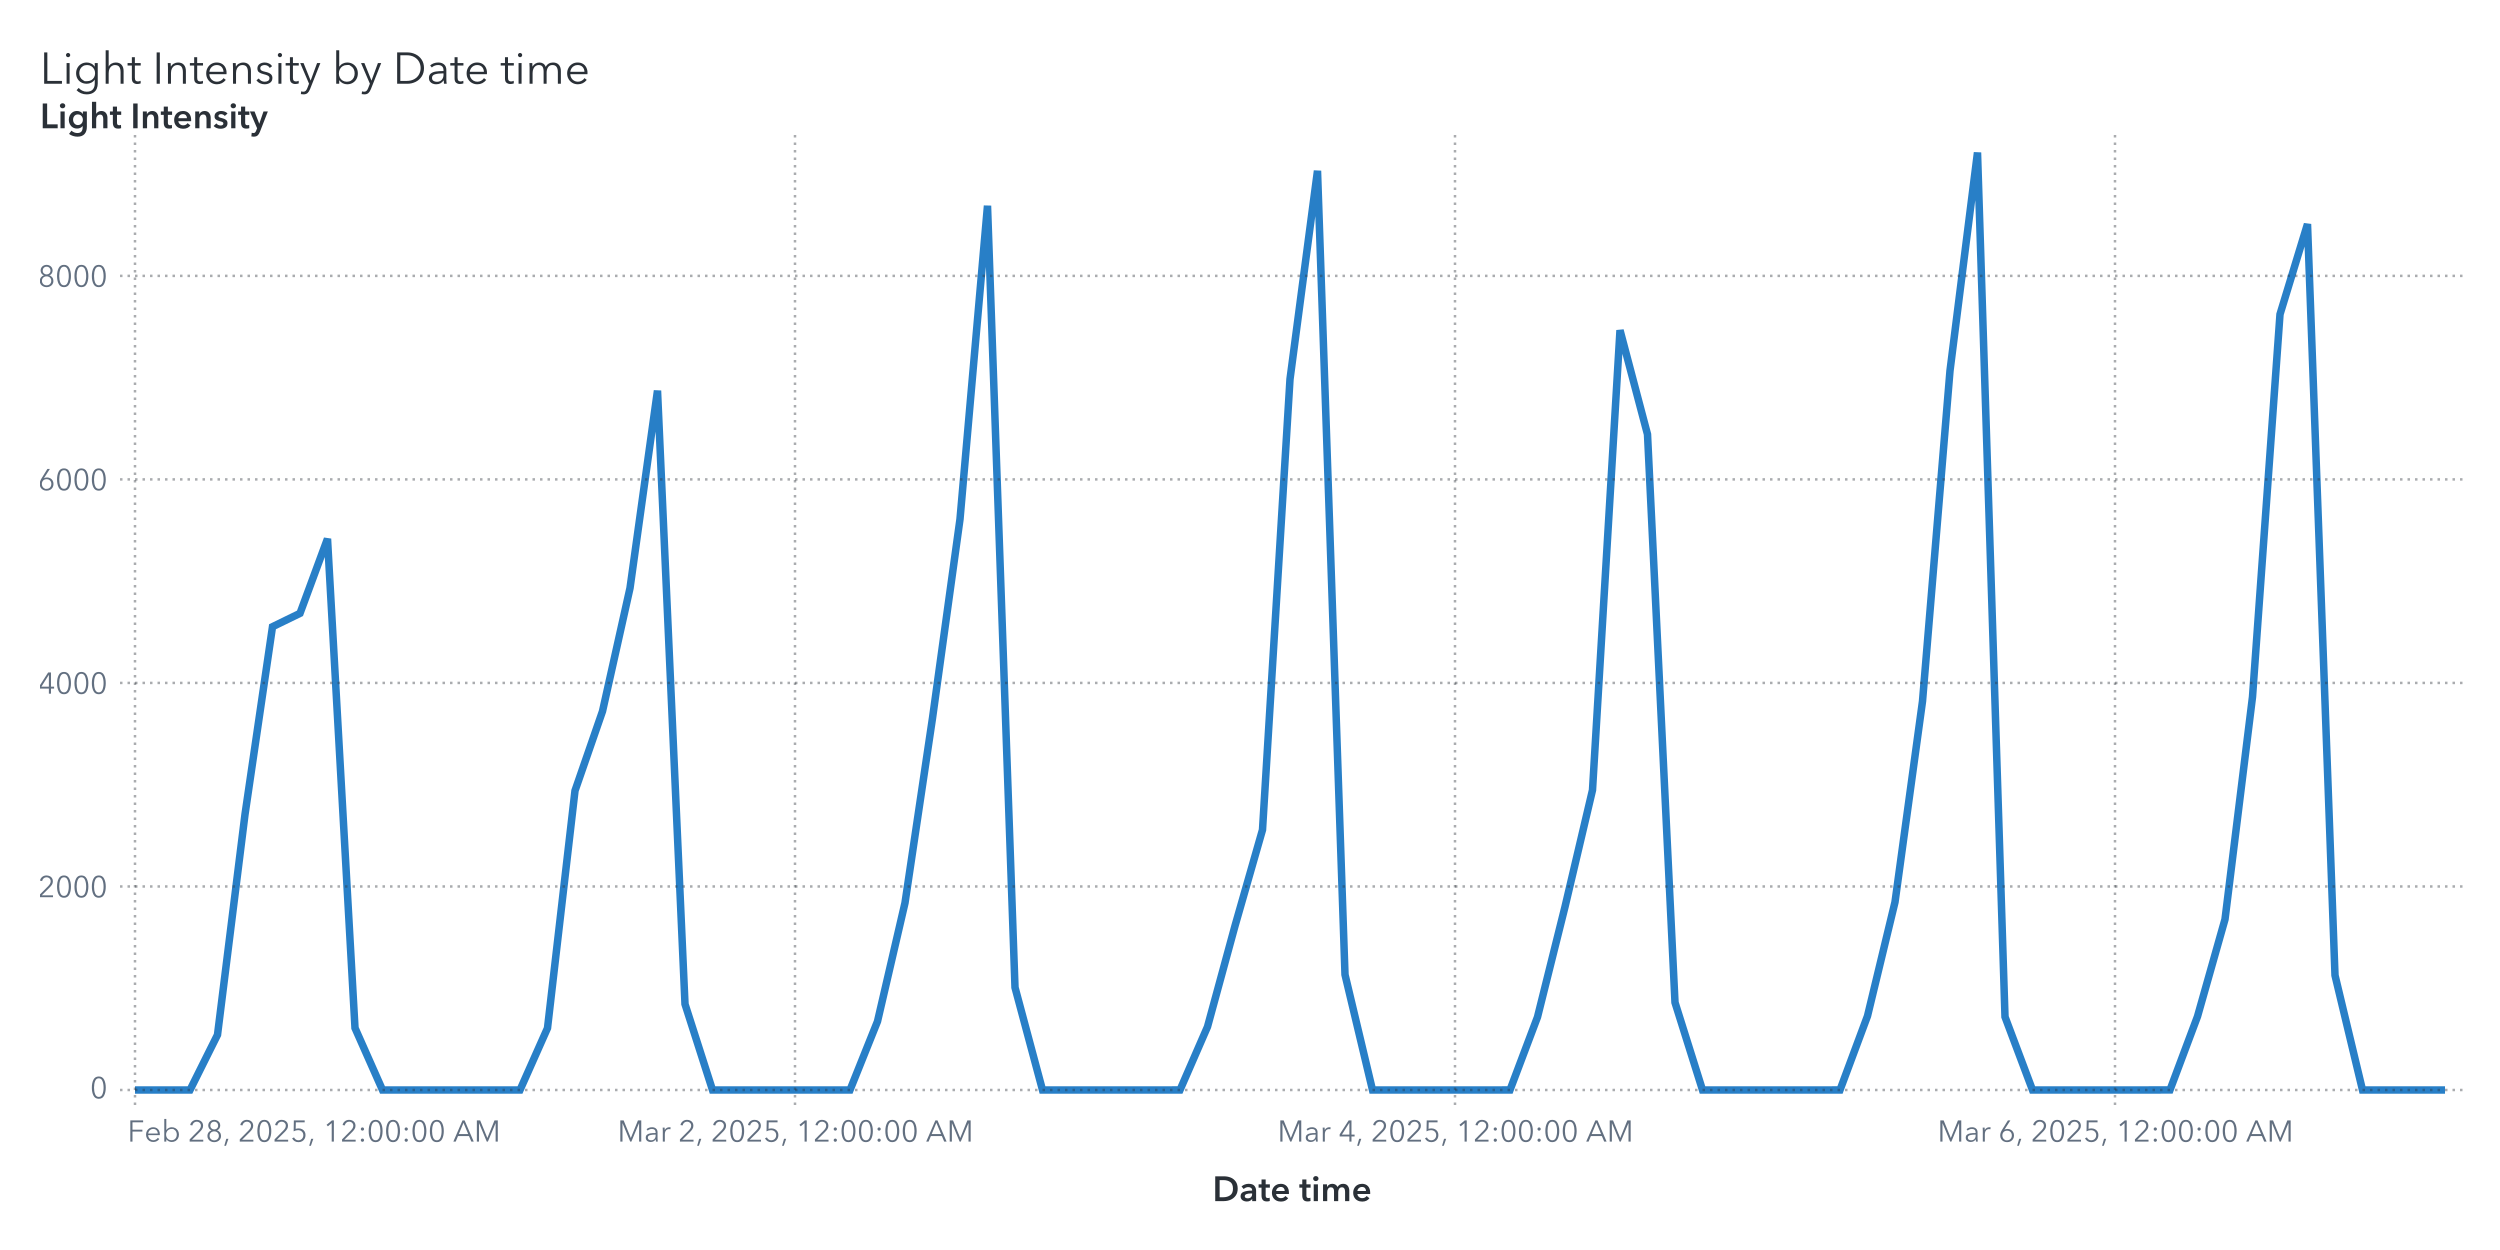
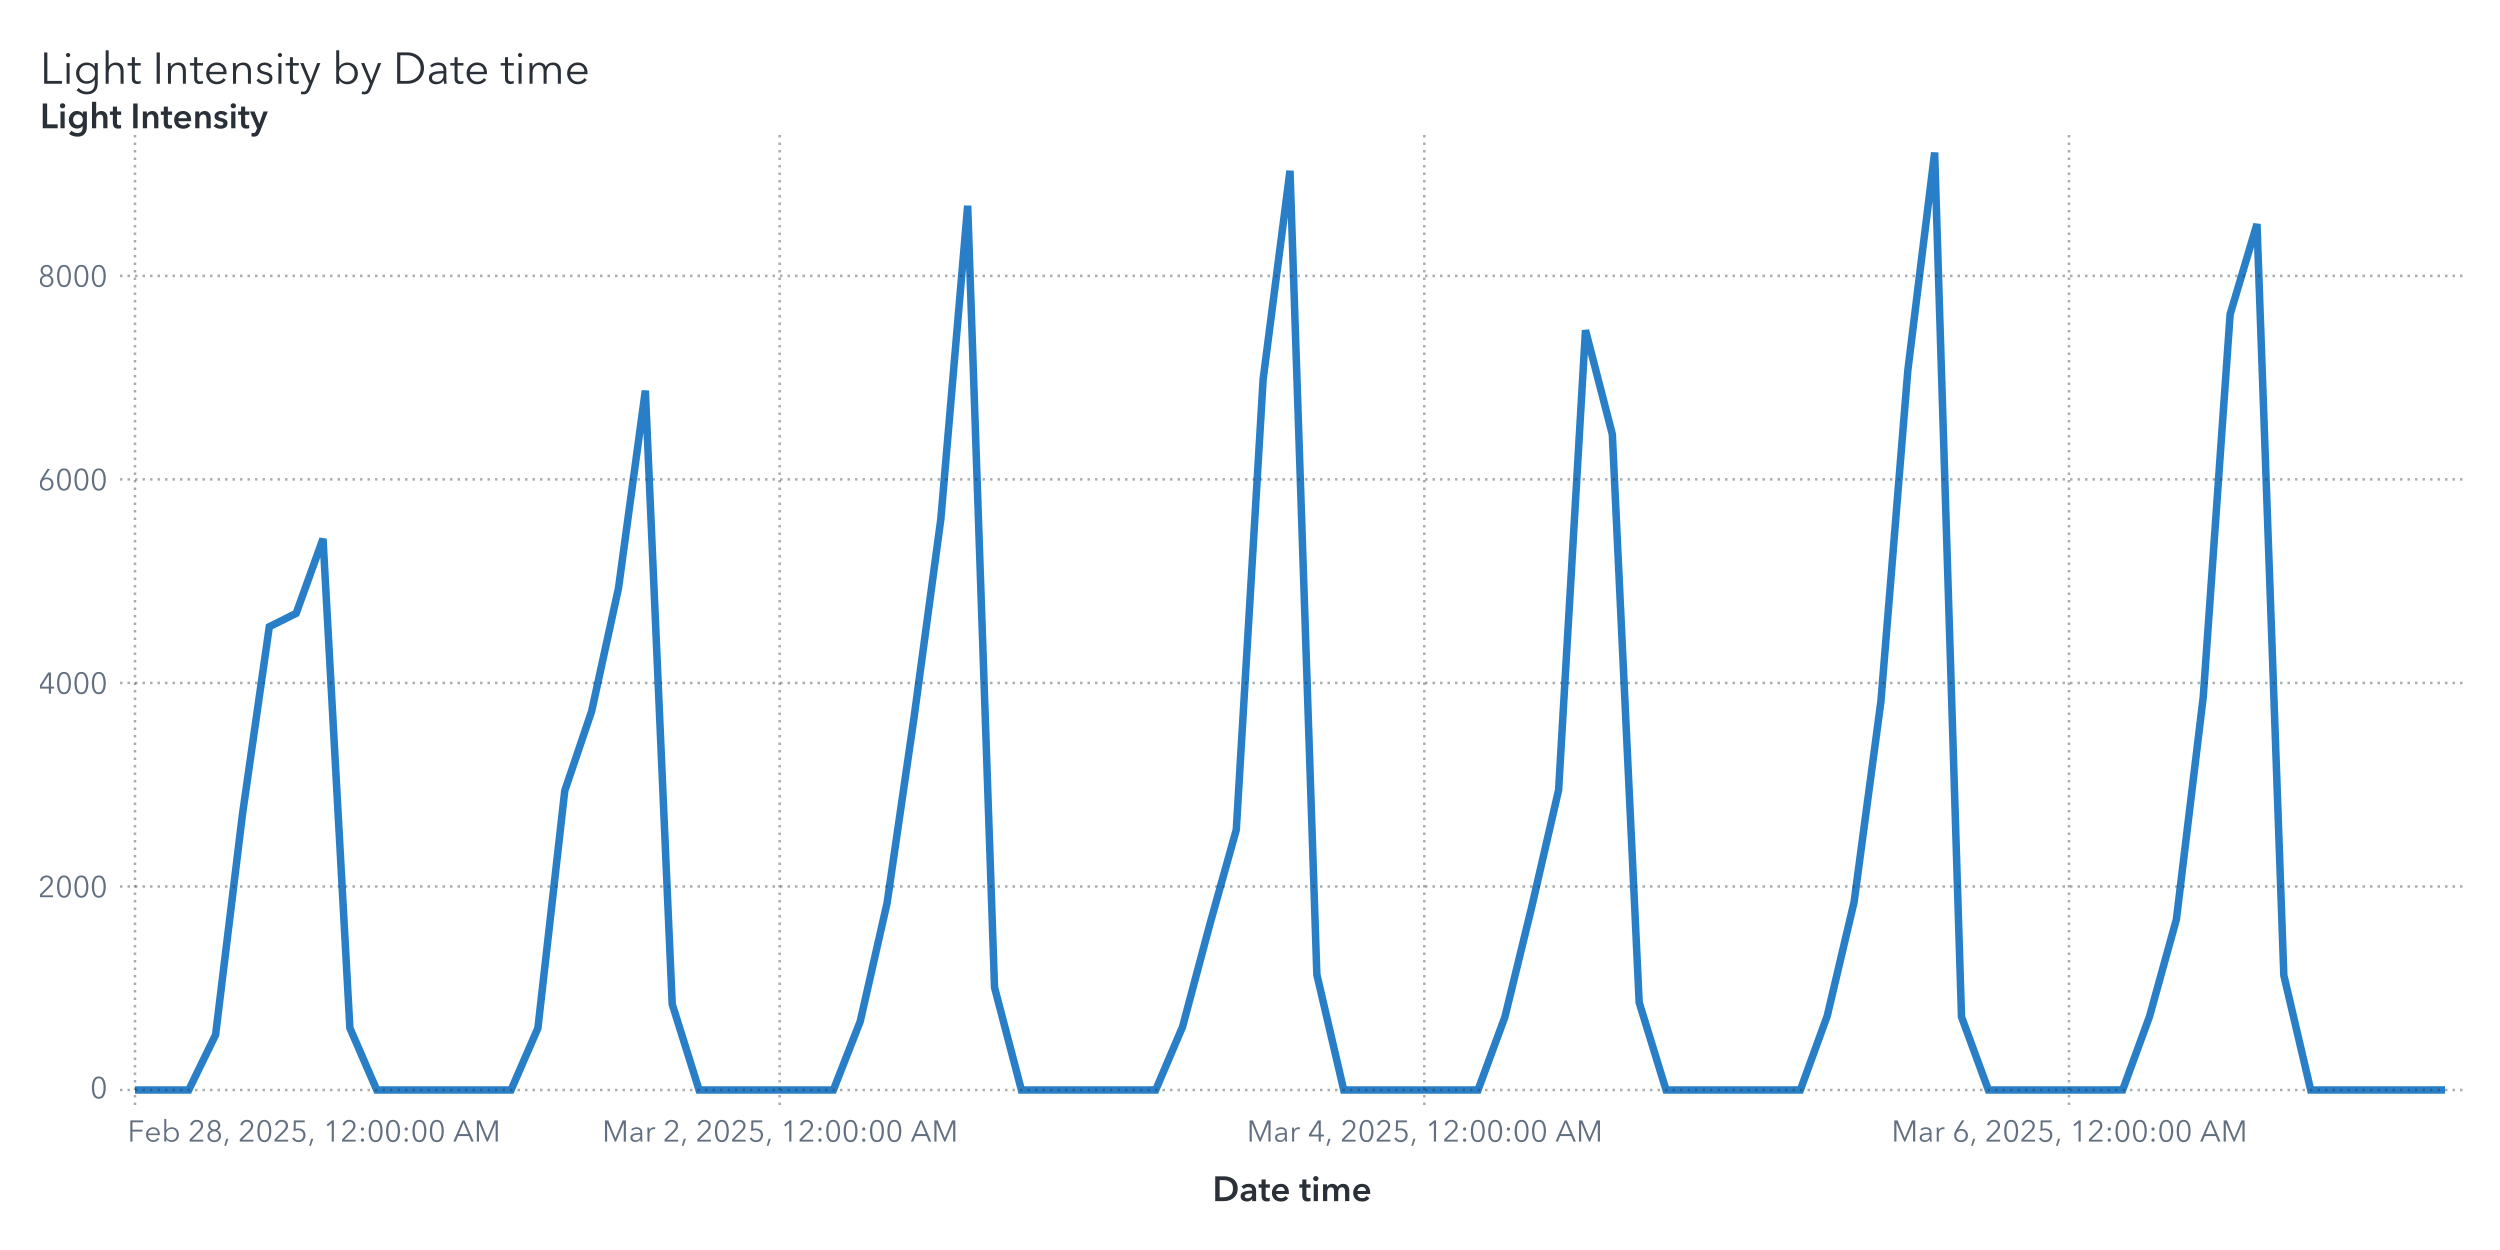
<svg xmlns="http://www.w3.org/2000/svg" xmlns:xlink="http://www.w3.org/1999/xlink" version="1.1" width="1000" height="500" viewBox="0 0 1000 500">
  <rect x="0" y="0" width="1000" height="500" fill="#ffffff">
</rect>
  <g>
    <rect x="0" y="0" rx="5" ry="5" width="1000.0" height="500.0" fill="#ffffff" opacity="0">
</rect>
    <rect x="0" y="0" rx="5" ry="5" width="1000.0" height="500.0" fill="#ffffff" opacity="0">
</rect>
    <rect x="0" y="0" rx="5" ry="5" width="1000.0" height="500.0" fill="#ffffff" opacity="0">
</rect>
    <rect x="0" y="0" rx="5" ry="5" width="1000.0" height="500.0" fill="#ffffff" opacity="0">
</rect>
    <g transform=" translate(16.0 -462.0)">
      <g transform="">
        <g fill="#2a3037" stroke="#2a3037" transform="translate(0 495.5) scale(0.0177 -0.0177)">
          <defs>
            <path id="g76/TT0" d="M166.0 64.0 L496.0 64.0 L496.0 0 L94.0 0 L94.0 708.0 L166.0 708.0 L166.0 64.0Z">
</path>
          </defs>
          <use x="0" y="0" xlink:href="#g76/TT0" />
          <defs>
            <path id="g105/TT0" d="M125.0 600.0Q 106.0,600.0  91.5,614.0 T 77.0,648.0 Q 77.0,668.0  91.5,682.0 T 125.0,696.0 Q 144.0,696.0  158.5,682.0 T 173.0,648.0 Q 173.0,628.0  158.5,614.0 T 125.0,600.0 Z M159.0 0 L91.0 0 L91.0 468.0 L159.0 468.0 L159.0 0Z">
</path>
          </defs>
          <use x="510.0" y="0" xlink:href="#g105/TT0" />
          <defs>
            <path id="g103/TT0" d="M294.0 -180.0Q 389.0,-180.0  433.0,-129.0 T 477.0,4.0  L477.0 92.0 L475.0 92.0Q 449.0,50.0  399.5,25.0 T 298.0,0 Q 226.0,0  171.0,30.5 T 86.0,115.5 T 56.0,238.0 Q 56.0,305.0  86.5,360.0 T 172.0,447.5 T 298.0,480.0 Q 351.0,480.0  399.5,455.5 T 475.0,387.0  L477.0 387.0 L477.0 468.0 L545.0 468.0 L545.0 4.0Q 545.0,-56.0  523.0,-110.5 T 444.0,-202.5 T 291.0,-240.0 Q 227.0,-240.0  167.5,-215.0 T 66.0,-146.0  L115.0 -94.0Q 144.0,-131.0  193.0,-155.5 T 294.0,-180.0 Z M305.0 58.0Q 357.0,58.0  398.0,81.0 T 462.0,145.5 T 485.0,240.0 Q 485.0,289.0  461.5,331.0 T 397.0,398.0 T 305.0,423.0 Q 250.0,423.0  210.0,398.0 T 149.0,331.5 T 128.0,240.0 Q 128.0,190.0  149.0,148.5 T 210.0,82.5 T 250.0,58.0 Z">
</path>
          </defs>
          <use x="760.0" y="0" xlink:href="#g103/TT0" />
          <defs>
            <path id="g104/TT0" d="M319.0 480.0Q 406.0,480.0  451.5,428.0 T 497.0,287.0  L497.0 0 L429.0 0 L429.0 259.0Q 429.0,338.0  400.5,380.5 T 302.0,423.0 Q 264.0,423.0  232.0,402.5 T 180.0,341.0 T 160.0,240.0  L160.0 0 L92.0 0 L92.0 756.0 L160.0 756.0 L160.0 391.0 L162.0 391.0Q 180.0,431.0  224.5,455.5 T 319.0,480.0 Z">
</path>
          </defs>
          <use x="1392.0" y="0" xlink:href="#g104/TT0" />
          <defs>
            <path id="g116/TT0" d="M169.0 411.0 L169.0 138.0Q 169.0,89.0  187.0,70.5 T 239.0,52.0 Q 268.0,52.0  298.0,67.0  L301.0 8.0Q 264.0,-6.0  221.0,-6.0 Q 173.0,-6.0  137.0,22.0 T 101.0,119.0  L101.0 411.0 L4.0 411.0 L4.0 468.0 L101.0 468.0 L101.0 600.0 L169.0 600.0 L169.0 468.0 L301.0 468.0 L301.0 411.0 L169.0 411.0Z">
</path>
          </defs>
          <use x="1975.0" y="0" xlink:href="#g116/TT0" />
          <defs>
            <path id="g73/TT0" d="M166.0 0 L94.0 0 L94.0 708.0 L166.0 708.0 L166.0 0Z">
</path>
          </defs>
          <use x="2542.0" y="0" xlink:href="#g73/TT0" />
          <defs>
            <path id="g110/TT0" d="M155.0 388.0 L157.0 388.0Q 176.0,428.0  221.5,454.0 T 317.0,480.0 Q 404.0,480.0  449.5,428.0 T 495.0,287.0  L495.0 0 L427.0 0 L427.0 259.0Q 427.0,338.0  398.5,380.5 T 300.0,423.0 Q 262.0,423.0  230.0,402.5 T 178.0,341.0 T 158.0,240.0  L158.0 0 L90.0 0 L90.0 365.0Q 90.0,425.0  86.0,468.0  L151.0 468.0Q 155.0,418.0  155.0,388.0 Z">
</path>
          </defs>
          <use x="2802.0" y="0" xlink:href="#g110/TT0" />
          <use x="3383.0" y="0" xlink:href="#g116/TT0" />
          <defs>
            <path id="g101/TT0" d="M515.0 216.0 L127.0 216.0Q 128.0,169.0  150.5,130.5 T 212.0,69.0 T 298.0,46.0 Q 347.0,46.0  387.0,69.5 T 448.0,127.0  L499.0 87.0Q 421.0,-12.0  298.0,-12.0 Q 229.0,-12.0  174.0,20.0 T 87.5,108.0 T 56.0,234.0 Q 56.0,303.0  87.0,359.5 T 172.0,448.0 T 292.0,480.0 Q 363.0,480.0  413.5,449.5 T 490.0,366.0 T 516.0,248.0 Q 516.0,228.0  515.0,216.0 Z M292.0 423.0Q 248.0,423.0  211.5,402.0 T 153.0,345.5 T 128.0,270.0  L447.0 270.0Q 444.0,338.0  403.5,380.5 T 292.0,423.0 Z">
</path>
          </defs>
          <use x="3700.0" y="0" xlink:href="#g101/TT0" />
          <use x="4272.0" y="0" xlink:href="#g110/TT0" />
          <defs>
            <path id="g115/TT0" d="M224.0 423.0Q 183.0,423.0  154.0,404.5 T 125.0,350.0 Q 125.0,318.0  151.0,300.0 T 237.0,270.0 Q 320.0,253.0  359.5,220.0 T 399.0,133.0 Q 399.0,59.0  347.5,23.5 T 223.0,-12.0 Q 167.0,-12.0  118.0,11.0 T 38.0,79.0  L92.0 119.0Q 111.0,87.0  146.5,66.5 T 222.0,46.0 Q 270.0,46.0  301.0,65.5 T 332.0,128.0 Q 332.0,163.0  299.5,182.0 T 194.0,218.0 Q 136.0,232.0  98.0,258.5 T 60.0,344.0 Q 60.0,411.0  108.5,445.5 T 227.0,480.0 Q 277.0,480.0  323.0,457.5 T 391.0,396.0  L339.0 357.0Q 324.0,387.0  293.0,405.0 T 224.0,423.0 Z">
</path>
          </defs>
          <use x="4853.0" y="0" xlink:href="#g115/TT0" />
          <use x="5297.0" y="0" xlink:href="#g105/TT0" />
          <use x="5547.0" y="0" xlink:href="#g116/TT0" />
          <defs>
            <path id="g121/TT0" d="M253.0 73.0 L398.0 468.0 L472.0 468.0 L239.0 -121.0Q 216.0,-180.0  182.5,-210.0 T 92.0,-240.0 Q 61.0,-240.0  31.0,-234.0  L38.0 -172.0Q 62.0,-180.0  88.0,-180.0 Q 121.0,-180.0  141.5,-159.5 T 178.0,-97.0  L216.0 1.0 L16.0 468.0 L92.0 468.0 L251.0 73.0 L253.0 73.0Z">
</path>
          </defs>
          <use x="5864.0" y="0" xlink:href="#g121/TT0" />
          <defs>
            <path id="g98/TT0" d="M160.0 0 L92.0 0 L92.0 756.0 L160.0 756.0 L160.0 387.0 L162.0 387.0Q 191.0,431.0  239.0,455.5 T 339.0,480.0 Q 410.0,480.0  465.5,447.5 T 551.0,359.0 T 581.0,234.0 Q 581.0,165.0  551.0,109.0 T 465.5,20.5 T 339.0,-12.0 Q 287.0,-12.0  239.0,12.0 T 162.0,79.0  L160.0 79.0 L160.0 0Z M332.0 423.0Q 280.0,423.0  239.0,398.0 T 175.0,330.0 T 152.0,234.0 Q 152.0,181.0  175.0,138.0 T 239.0,70.5 T 332.0,46.0 Q 387.0,46.0  427.0,71.0 T 488.0,138.5 T 509.0,234.0 Q 509.0,287.0  488.0,330.0 T 427.0,398.0 T 387.0,423.0 Z">
</path>
          </defs>
          <use x="6602.0" y="0" xlink:href="#g98/TT0" />
          <use x="7239.0" y="0" xlink:href="#g121/TT0" />
          <defs>
            <path id="g68/TT0" d="M329.0 708.0Q 421.0,708.0  507.0,667.5 T 647.0,546.5 T 701.0,354.0 Q 701.0,242.0  647.0,161.5 T 507.0,40.5 T 329.0,0  L94.0 0 L94.0 708.0 L329.0 708.0Z M309.0 64.0Q 411.0,64.0  482.5,105.0 T 589.5,212.0 T 625.0,354.0 Q 625.0,430.0  589.5,496.0 T 482.5,603.0 T 309.0,644.0  L166.0 644.0 L166.0 64.0 L309.0 64.0Z">
</path>
          </defs>
          <use x="7977.0" y="0" xlink:href="#g68/TT0" />
          <defs>
            <path id="g97/TT0" d="M260.0 423.0Q 220.0,423.0  183.0,408.0 T 121.0,368.0  L83.0 413.0Q 113.0,443.0  161.0,461.5 T 267.0,480.0 Q 347.0,480.0  398.0,436.0 T 449.0,310.0  L449.0 105.0Q 449.0,42.0  457.0,0  L396.0 0Q 389.0,40.0  389.0,76.0  L387.0 76.0Q 355.0,30.0  314.5,9.0 T 217.0,-12.0 Q 178.0,-12.0  141.0,2.5 T 79.5,49.0 T 55.0,130.0 Q 55.0,198.0  99.0,232.0 T 212.5,276.5 T 385.0,287.0  L385.0 302.0Q 385.0,362.0  353.0,392.5 T 260.0,423.0 Z M125.0 133.0Q 125.0,87.0  157.0,65.5 T 235.0,44.0 Q 304.0,44.0  344.5,89.0 T 385.0,199.0  L385.0 234.0 L365.0 234.0Q 259.0,234.0  192.0,213.5 T 125.0,133.0 Z">
</path>
          </defs>
          <use x="8734.0" y="0" xlink:href="#g97/TT0" />
          <use x="9268.0" y="0" xlink:href="#g116/TT0" />
          <use x="9585.0" y="0" xlink:href="#g101/TT0" />
          <use x="10407.0" y="0" xlink:href="#g116/TT0" />
          <use x="10724.0" y="0" xlink:href="#g105/TT0" />
          <defs>
            <path id="g109/TT0" d="M311.0 480.0Q 356.0,480.0  395.0,458.0 T 455.0,381.0 Q 479.0,429.0  521.0,454.5 T 619.0,480.0 Q 706.0,480.0  751.5,428.0 T 797.0,287.0  L797.0 0 L729.0 0 L729.0 259.0Q 729.0,423.0  608.0,423.0 Q 540.0,423.0  507.5,372.5 T 475.0,249.0  L475.0 0 L407.0 0 L407.0 273.0Q 407.0,347.0  382.5,385.0 T 294.0,423.0 Q 260.0,423.0  228.5,402.5 T 177.5,340.5 T 158.0,240.0  L158.0 0 L90.0 0 L90.0 365.0Q 90.0,425.0  86.0,468.0  L151.0 468.0Q 155.0,418.0  155.0,388.0  L157.0 388.0Q 178.0,429.0  219.5,454.5 T 311.0,480.0 Z">
</path>
          </defs>
          <use x="10974.0" y="0" xlink:href="#g109/TT0" />
          <use x="11857.0" y="0" xlink:href="#g101/TT0" />
        </g>
        <text x="0" y="495.5" font-size="13.3pt" font-family="Avenir Next for SAS" fill="#2a3037" opacity="0">
Light Intensity by Date time</text>
      </g>
    </g>
    <g transform=" translate(16.0 -16.0)">
      <defs>
        <clipPath id="ClipPath0">
          <rect x="32" y="68" width="939" height="390">
</rect>
        </clipPath>
      </defs>
      <g clip-path="url(#ClipPath0)">
        <defs>
          <clipPath id="ClipPath1">
            <rect x="32" y="70" width="937" height="388">
</rect>
          </clipPath>
        </defs>
        <g clip-path="url(#ClipPath1)">
-           <polyline id="Polyline_6" points="38.0,452.0  49.0,452.0  60.0,452.0  71.0,429.93  82.0,341.76  93.0,266.69  104.0,261.33  115.0,231.51  126.0,427.2  137.0,452.0  148.0,452.0  159.0,452.0  170.0,452.0  181.0,452.0  192.0,452.0  203.0,427.25  214.0,332.28  225.0,300.51  236.0,251.25  247.0,172.25  258.0,417.64  269.0,452.0  280.0,452.0  291.0,452.0  302.0,452.0  313.0,452.0  324.0,452.0  335.0,424.56  346.0,377.15  357.0,303.24  368.0,223.66  379.0,98.29  390.0,410.98  401.0,452.0  412.0,452.0  423.0,452.0  434.0,452.0  445.0,452.0  456.0,451.99  467.0,426.71  478.0,386.35  489.0,347.93  500.0,167.66  511.0,84.31  522.0,405.85  533.0,452.0  544.0,452.0  555.0,452.0  566.0,452.0  577.0,452.0  588.0,451.99  599.0,422.82  610.0,378.72  621.0,332.03  632.0,148.09  643.0,189.73  654.0,416.99  665.0,452.0  676.0,452.0  687.0,452.0  698.0,452.0  709.0,452.0  720.0,451.99  731.0,422.41  742.0,376.83  753.0,296.52  764.0,164.28  775.0,77.0  786.0,422.74  797.0,452.0  808.0,452.0  819.0,452.0  830.0,452.0  841.0,452.0  852.0,451.97  863.0,422.59  874.0,383.73  885.0,294.76  896.0,141.72  907.0,105.62  918.0,406.13  929.0,452.0  940.0,452.0  951.0,452.0  962.0,452.0 " fill="none" stroke="#287fc7" stroke-width="3.0">
+           <polyline id="Polyline_6" points="38.0,452.0  48.74,452.0  59.49,452.0  70.23,429.93  80.98,341.76  91.72,266.69  102.47,261.33  113.21,231.51  123.95,427.2  134.7,452.0  145.44,452.0  156.19,452.0  166.93,452.0  177.67,452.0  188.42,452.0  199.16,427.25  209.91,332.28  220.65,300.51  231.4,251.25  242.14,172.25  252.88,417.64  263.63,452.0  274.37,452.0  285.12,452.0  295.86,452.0  306.6,452.0  317.35,452.0  328.09,424.56  338.84,377.15  349.58,303.24  360.33,223.66  371.07,98.29  381.81,410.98  392.56,452.0  403.3,452.0  414.05,452.0  424.79,452.0  435.53,452.0  446.28,451.99  457.02,426.71  467.77,386.35  478.51,347.93  489.26,167.66  500.0,84.31  510.74,405.85  521.49,452.0  532.23,452.0  542.98,452.0  553.72,452.0  564.47,452.0  575.21,451.99  585.95,422.82  596.7,378.72  607.44,332.03  618.19,148.09  628.93,189.73  639.67,416.99  650.42,452.0  661.16,452.0  671.91,452.0  682.65,452.0  693.4,452.0  704.14,451.99  714.88,422.41  725.63,376.83  736.37,296.52  747.12,164.28  757.86,77.0  768.6,422.74  779.35,452.0  790.09,452.0  800.84,452.0  811.58,452.0  822.33,452.0  833.07,451.97  843.81,422.59  854.56,383.73  865.3,294.76  876.05,141.72  886.79,105.62  897.53,406.13  908.28,452.0  919.02,452.0  929.77,452.0  940.51,452.0  951.26,452.0  962.0,451.98 " fill="none" stroke="#287fc7" stroke-width="3.0">
</polyline>
        </g>
        <path d="M32.0 452.0L969.0 452.0" stroke="#2a3037" stroke-dasharray="1,2" fill="none" opacity="0.4">
</path>
        <path d="M32.0 370.59L969.0 370.59" stroke="#2a3037" stroke-dasharray="1,2" fill="none" opacity="0.4">
</path>
        <path d="M32.0 289.17L969.0 289.17" stroke="#2a3037" stroke-dasharray="1,2" fill="none" opacity="0.4">
</path>
        <path d="M32.0 207.76L969.0 207.76" stroke="#2a3037" stroke-dasharray="1,2" fill="none" opacity="0.4">
</path>
        <path d="M32.0 126.35L969.0 126.35" stroke="#2a3037" stroke-dasharray="1,2" fill="none" opacity="0.4">
</path>
        <path d="M38.0 458.0L38.0 70.0" stroke="#2a3037" stroke-dasharray="1,2" fill="none" opacity="0.4">
</path>
-         <path d="M302.0 458.0L302.0 70.0" stroke="#2a3037" stroke-dasharray="1,2" fill="none" opacity="0.4">
- </path>
-         <path d="M566.0 458.0L566.0 70.0" stroke="#2a3037" stroke-dasharray="1,2" fill="none" opacity="0.4">
- </path>
-         <path d="M830.0 458.0L830.0 70.0" stroke="#2a3037" stroke-dasharray="1,2" fill="none" opacity="0.4">
+         <path d="M295.86 458.0L295.86 70.0" stroke="#2a3037" stroke-dasharray="1,2" fill="none" opacity="0.4">
+ </path>
+         <path d="M553.72 458.0L553.72 70.0" stroke="#2a3037" stroke-dasharray="1,2" fill="none" opacity="0.4">
+ </path>
+         <path d="M811.58 458.0L811.58 70.0" stroke="#2a3037" stroke-dasharray="1,2" fill="none" opacity="0.4">
</path>
      </g>
      <defs>
        <clipPath id="ClipPath2">
          <rect x="0" y="71" width="32" height="387">
</rect>
        </clipPath>
      </defs>
      <g clip-path="url(#ClipPath2)">
        <g fill="#626f80" stroke="#626f80" transform="translate(20.04 455.3) scale(0.012 -0.012)">
          <defs>
            <path id="g48/TT0" d="M522.0 353.0Q 522.0,195.0  467.0,88.5 T 290.0,-18.0 Q 167.0,-18.0  112.5,88.5 T 58.0,353.0 Q 58.0,512.0  112.5,619.0 T 290.0,726.0 Q 412.0,726.0  467.0,618.5 T 522.0,353.0 Z M131.0 353.0Q 131.0,226.0  167.5,135.0 T 290.0,44.0 Q 375.0,44.0  412.0,135.5 T 449.0,353.0 Q 449.0,480.0  412.0,572.5 T 290.0,665.0 Q 204.0,665.0  167.5,573.0 T 131.0,353.0 Z">
</path>
          </defs>
          <use x="0" y="0" xlink:href="#g48/TT0" />
        </g>
-         <text id="Text_93" x="27.0" y="455.3" font-size="9.0pt" font-family="Avenir Next for SAS" fill="#626f80" text-anchor="end" opacity="0">
+         <text id="Text_95" x="27.0" y="455.3" font-size="9.0pt" font-family="Avenir Next for SAS" fill="#626f80" text-anchor="end" opacity="0">
0</text>
        <g fill="#626f80" stroke="#626f80" transform="translate(-0.84 374.89) scale(0.012 -0.012)">
          <defs>
            <path id="g50/TT0" d="M51.0 0 L51.0 75.0 L341.0 368.0Q 380.0,408.0  403.0,447.0 T 426.0,530.0 Q 426.0,590.0  385.5,627.5 T 286.0,665.0 Q 230.0,665.0  191.0,630.0 T 140.0,539.0  L69.0 553.0Q 84.0,629.0  144.0,677.5 T 286.0,726.0 Q 344.0,726.0  392.5,703.5 T 470.0,637.0 T 499.0,531.0 Q 499.0,469.0  470.0,421.5 T 384.0,317.0  L129.0 64.0 L504.0 64.0 L504.0 0 L51.0 0Z">
</path>
          </defs>
          <use x="0" y="0" xlink:href="#g50/TT0" />
          <use x="580.0" y="0" xlink:href="#g48/TT0" />
          <use x="1160.0" y="0" xlink:href="#g48/TT0" />
          <use x="1740.0" y="0" xlink:href="#g48/TT0" />
        </g>
-         <text id="Text_94" x="27.0" y="374.89" font-size="9.0pt" font-family="Avenir Next for SAS" fill="#626f80" text-anchor="end" opacity="0">
+         <text id="Text_96" x="27.0" y="374.89" font-size="9.0pt" font-family="Avenir Next for SAS" fill="#626f80" text-anchor="end" opacity="0">
2000</text>
        <g fill="#626f80" stroke="#626f80" transform="translate(-0.84 293.48) scale(0.012 -0.012)">
          <defs>
            <path id="g52/TT0" d="M436.0 234.0 L540.0 234.0 L540.0 171.0 L436.0 171.0 L436.0 0 L366.0 0 L366.0 171.0 L42.0 171.0 L42.0 241.0 L342.0 708.0 L436.0 708.0 L436.0 234.0Z M366.0 627.0 L364.0 627.0 L117.0 234.0 L366.0 234.0 L366.0 627.0Z">
</path>
          </defs>
          <use x="0" y="0" xlink:href="#g52/TT0" />
          <use x="580.0" y="0" xlink:href="#g48/TT0" />
          <use x="1160.0" y="0" xlink:href="#g48/TT0" />
          <use x="1740.0" y="0" xlink:href="#g48/TT0" />
        </g>
-         <text id="Text_95" x="27.0" y="293.48" font-size="9.0pt" font-family="Avenir Next for SAS" fill="#626f80" text-anchor="end" opacity="0">
+         <text id="Text_97" x="27.0" y="293.48" font-size="9.0pt" font-family="Avenir Next for SAS" fill="#626f80" text-anchor="end" opacity="0">
4000</text>
        <g fill="#626f80" stroke="#626f80" transform="translate(-0.84 212.06) scale(0.012 -0.012)">
          <defs>
            <path id="g54/TT0" d="M203.0 397.0Q 218.0,409.0  247.0,416.0 T 304.0,423.0 Q 365.0,423.0  414.5,395.5 T 492.0,318.0 T 520.0,205.0 Q 520.0,140.0  490.5,89.5 T 408.5,10.5 T 290.0,-18.0 Q 224.0,-18.0  171.5,10.5 T 89.5,89.5 T 60.0,205.0 Q 60.0,255.0  77.0,301.5 T 124.0,397.0  L317.0 708.0 L400.0 708.0 L201.0 399.0 L203.0 397.0Z M290.0 43.0Q 336.0,43.0  372.0,64.0 T 428.0,122.0 T 448.0,205.0 Q 448.0,275.0  405.0,320.0 T 290.0,365.0 Q 218.0,365.0  175.0,320.0 T 132.0,205.0 Q 132.0,159.0  152.0,122.0 T 208.0,64.0 T 244.0,43.0 Z">
</path>
          </defs>
          <use x="0" y="0" xlink:href="#g54/TT0" />
          <use x="580.0" y="0" xlink:href="#g48/TT0" />
          <use x="1160.0" y="0" xlink:href="#g48/TT0" />
          <use x="1740.0" y="0" xlink:href="#g48/TT0" />
        </g>
-         <text id="Text_96" x="27.0" y="212.06" font-size="9.0pt" font-family="Avenir Next for SAS" fill="#626f80" text-anchor="end" opacity="0">
+         <text id="Text_98" x="27.0" y="212.06" font-size="9.0pt" font-family="Avenir Next for SAS" fill="#626f80" text-anchor="end" opacity="0">
6000</text>
        <g fill="#626f80" stroke="#626f80" transform="translate(-0.84 130.65) scale(0.012 -0.012)">
          <defs>
            <path id="g56/TT0" d="M517.0 186.0Q 517.0,126.0  486.0,79.5 T 403.0,7.5 T 290.0,-18.0 Q 229.0,-18.0  177.0,7.5 T 94.0,79.5 T 63.0,186.0 Q 63.0,256.0  100.5,306.5 T 197.0,375.0  L197.0 377.0Q 150.0,393.0  120.0,437.5 T 90.0,537.0 Q 90.0,593.0  117.0,636.0 T 190.0,702.5 T 290.0,726.0 Q 344.0,726.0  390.0,702.5 T 463.0,636.0 T 490.0,537.0 Q 490.0,482.0  460.0,437.5 T 383.0,377.0  L383.0 375.0Q 442.0,358.0  479.5,307.0 T 517.0,186.0 Z M290.0 406.0Q 345.0,406.0  382.5,442.0 T 420.0,533.0 Q 420.0,590.0  383.0,627.5 T 290.0,665.0 Q 234.0,665.0  197.0,627.5 T 160.0,533.0 Q 160.0,478.0  197.5,442.0 T 290.0,406.0 Z M290.0 43.0Q 359.0,43.0  402.0,86.0 T 445.0,194.0 Q 445.0,258.0  402.0,300.0 T 290.0,342.0 Q 221.0,342.0  178.0,300.0 T 135.0,194.0 Q 135.0,129.0  178.0,86.0 T 290.0,43.0 Z">
</path>
          </defs>
          <use x="0" y="0" xlink:href="#g56/TT0" />
          <use x="580.0" y="0" xlink:href="#g48/TT0" />
          <use x="1160.0" y="0" xlink:href="#g48/TT0" />
          <use x="1740.0" y="0" xlink:href="#g48/TT0" />
        </g>
-         <text id="Text_97" x="27.0" y="130.65" font-size="9.0pt" font-family="Avenir Next for SAS" fill="#626f80" text-anchor="end" opacity="0">
+         <text id="Text_99" x="27.0" y="130.65" font-size="9.0pt" font-family="Avenir Next for SAS" fill="#626f80" text-anchor="end" opacity="0">
8000</text>
      </g>
      <g fill="#2a3037" stroke="#2a3037" transform="translate(0 67.31) scale(0.014 -0.014)">
        <defs>
          <path id="g76/TT1" d="M78.0 708.0 L204.0 708.0 L204.0 112.0 L505.0 112.0 L505.0 0 L78.0 0 L78.0 708.0Z">
</path>
        </defs>
        <use x="0" y="0" xlink:href="#g76/TT1" />
        <defs>
          <path id="g105/TT1" d="M133.0 715.0Q 166.0,715.0  188.5,694.5 T 211.0,643.0 Q 211.0,612.0  188.5,591.5 T 133.0,571.0 Q 101.0,571.0  79.0,592.5 T 57.0,643.0 Q 57.0,672.0  79.0,693.5 T 133.0,715.0 Z M74.0 480.0 L194.0 480.0 L194.0 0 L74.0 0 L74.0 480.0Z">
</path>
        </defs>
        <use x="511.0" y="0" xlink:href="#g105/TT1" />
        <defs>
          <path id="g103/TT1" d="M560.0 43.0Q 560.0,-91.0  492.5,-165.5 T 289.0,-240.0 Q 228.0,-240.0  162.0,-219.0 T 51.0,-161.0  L120.0 -68.0Q 154.0,-101.0  198.5,-118.5 T 288.0,-136.0 Q 370.0,-136.0  405.0,-92.5 T 440.0,29.0  L440.0 64.0 L438.0 64.0Q 412.0,29.0  371.5,10.5 T 281.0,-8.0 Q 211.0,-8.0  157.0,25.5 T 73.5,116.5 T 44.0,242.0 Q 44.0,312.0  73.0,369.5 T 155.0,460.5 T 279.0,494.0 Q 331.0,494.0  375.0,472.0 T 444.0,408.0  L446.0 408.0 L446.0 480.0 L560.0 480.0 L560.0 43.0Z M166.0 243.0Q 166.0,204.0  182.5,169.0 T 230.5,112.5 T 303.0,91.0 Q 346.0,91.0  378.5,112.0 T 428.5,168.0 T 446.0,243.0 Q 446.0,285.0  428.5,320.0 T 378.5,375.5 T 304.0,396.0 Q 241.0,396.0  203.5,352.5 T 166.0,243.0 Z">
</path>
        </defs>
        <use x="779.0" y="0" xlink:href="#g103/TT1" />
        <defs>
          <path id="g104/TT1" d="M516.0 300.0 L516.0 0 L396.0 0 L396.0 264.0Q 396.0,391.0  307.0,391.0 Q 253.0,391.0  223.5,352.5 T 194.0,262.0  L194.0 0 L74.0 0 L74.0 756.0 L194.0 756.0 L194.0 413.0 L196.0 413.0Q 212.0,446.0  250.5,470.0 T 339.0,494.0 Q 427.0,494.0  471.5,437.5 T 516.0,300.0 Z">
</path>
        </defs>
        <use x="1411.0" y="0" xlink:href="#g104/TT1" />
        <defs>
          <path id="g116/TT1" d="M3.0 480.0 L87.0 480.0 L87.0 619.0 L205.0 619.0 L205.0 480.0 L325.0 480.0 L325.0 384.0 L205.0 384.0 L205.0 161.0Q 205.0,125.0  218.0,106.0 T 268.0,87.0 Q 299.0,87.0  319.0,97.0  L323.0 3.0Q 289.0,-10.0  243.0,-10.0 Q 155.0,-10.0  121.0,35.5 T 87.0,160.0  L87.0 384.0 L3.0 384.0 L3.0 480.0Z">
</path>
        </defs>
        <use x="1995.0" y="0" xlink:href="#g116/TT1" />
        <defs>
          <path id="g73/TT1" d="M78.0 708.0 L204.0 708.0 L204.0 0 L78.0 0 L78.0 708.0Z">
</path>
        </defs>
        <use x="2585.0" y="0" xlink:href="#g73/TT1" />
        <defs>
          <path id="g110/TT1" d="M186.0 480.0 L186.0 403.0 L188.0 403.0Q 205.0,441.0  245.5,467.5 T 337.0,494.0 Q 425.0,494.0  469.5,437.5 T 514.0,300.0  L514.0 0 L394.0 0 L394.0 266.0Q 394.0,394.0  304.0,394.0 Q 250.0,394.0  221.0,355.5 T 192.0,264.0  L192.0 0 L72.0 0 L72.0 480.0 L186.0 480.0Z">
</path>
        </defs>
        <use x="2867.0" y="0" xlink:href="#g110/TT1" />
        <use x="3449.0" y="0" xlink:href="#g116/TT1" />
        <defs>
          <path id="g101/TT1" d="M529.0 202.0 L164.0 202.0Q 168.0,152.0  208.0,118.0 T 301.0,84.0 Q 384.0,84.0  428.0,146.0  L508.0 82.0Q 437.0,-14.0  302.0,-14.0 Q 228.0,-14.0  169.5,16.5 T 77.5,104.0 T 44.0,237.0 Q 44.0,313.0  77.0,371.5 T 168.0,462.0 T 298.0,494.0 Q 402.0,494.0  466.0,427.0 T 530.0,234.0 Q 530.0,213.0  529.0,202.0 Z M297.0 404.0Q 244.0,404.0  206.0,371.0 T 164.0,288.0  L410.0 288.0Q 410.0,338.0  381.0,371.0 T 297.0,404.0 Z">
</path>
        </defs>
        <use x="3789.0" y="0" xlink:href="#g101/TT1" />
        <use x="4363.0" y="0" xlink:href="#g110/TT1" />
        <defs>
          <path id="g115/TT1" d="M230.0 404.0Q 198.0,404.0  175.5,391.0 T 153.0,352.0 Q 153.0,327.0  176.0,315.0 T 257.0,289.0 Q 325.0,273.0  368.5,241.0 T 412.0,146.0 Q 412.0,64.0  355.5,25.0 T 212.0,-14.0 Q 155.0,-14.0  102.0,7.0 T 15.0,65.0  L94.0 139.0Q 114.0,112.0  146.5,95.5 T 217.0,79.0 Q 248.0,79.0  271.0,93.0 T 294.0,136.0 Q 294.0,164.0  269.5,177.5 T 184.0,205.0 Q 119.0,221.0  80.5,250.5 T 42.0,341.0 Q 42.0,416.0  98.0,455.0 T 233.0,494.0 Q 287.0,494.0  336.0,475.0 T 413.0,421.0  L335.0 352.0Q 318.0,374.0  290.0,389.0 T 230.0,404.0 Z">
</path>
        </defs>
        <use x="4945.0" y="0" xlink:href="#g115/TT1" />
        <use x="5389.0" y="0" xlink:href="#g105/TT1" />
        <use x="5657.0" y="0" xlink:href="#g116/TT1" />
        <defs>
          <path id="g121/TT1" d="M133.0 480.0 L267.0 131.0 L269.0 131.0 L388.0 480.0 L513.0 480.0 L286.0 -103.0Q 258.0,-174.0  218.5,-207.0 T 104.0,-240.0 Q 71.0,-240.0  42.0,-233.0  L52.0 -129.0Q 74.0,-136.0  97.0,-136.0 Q 133.0,-136.0  149.0,-119.5 T 182.0,-61.0  L206.0 0 L0 480.0 L133.0 480.0Z">
</path>
        </defs>
        <use x="5997.0" y="0" xlink:href="#g121/TT1" />
      </g>
-       <text id="Text_98" x="0" y="67.31" font-size="10.5pt" font-family="Avenir Next for SAS" font-weight="bold" fill="#2a3037" text-anchor="start" opacity="0">
+       <text id="Text_100" x="0" y="67.31" font-size="10.5pt" font-family="Avenir Next for SAS" font-weight="bold" fill="#2a3037" text-anchor="start" opacity="0">
Light Intensity</text>
      <defs>
        <clipPath id="ClipPath3">
          <rect x="32" y="458" width="936" height="42">
</rect>
        </clipPath>
      </defs>
      <g clip-path="url(#ClipPath3)">
        <g fill="#626f80" stroke="#626f80" transform="translate(35.0 472.65) scale(0.012 -0.012)">
          <defs>
            <path id="g70/TT0" d="M166.0 0 L94.0 0 L94.0 708.0 L521.0 708.0 L521.0 644.0 L166.0 644.0 L166.0 398.0 L496.0 398.0 L496.0 335.0 L166.0 335.0 L166.0 0Z">
</path>
          </defs>
          <use x="0" y="0" xlink:href="#g70/TT0" />
          <use x="562.0" y="0" xlink:href="#g101/TT0" />
          <use x="1134.0" y="0" xlink:href="#g98/TT0" />
          <use x="2021.0" y="0" xlink:href="#g50/TT0" />
          <use x="2601.0" y="0" xlink:href="#g56/TT0" />
          <defs>
            <path id="g44/TT0" d="M102.0 -140.0 L45.0 -140.0 L112.0 95.0 L183.0 95.0 L102.0 -140.0Z">
</path>
          </defs>
          <use x="3181.0" y="0" xlink:href="#g44/TT0" />
          <use x="3691.0" y="0" xlink:href="#g50/TT0" />
          <use x="4271.0" y="0" xlink:href="#g48/TT0" />
          <use x="4851.0" y="0" xlink:href="#g50/TT0" />
          <defs>
            <path id="g53/TT0" d="M180.0 644.0 L175.0 425.0Q 219.0,441.0  273.0,441.0 Q 339.0,441.0  391.5,413.0 T 473.5,334.5 T 503.0,219.0 Q 503.0,151.0  473.5,97.0 T 390.5,12.5 T 268.0,-18.0 Q 194.0,-18.0  140.0,16.0 T 56.0,111.0  L121.0 140.0Q 140.0,96.0  179.0,70.0 T 264.0,44.0 Q 311.0,44.0  349.0,66.0 T 408.5,126.5 T 430.0,212.0 Q 430.0,289.0  380.5,335.5 T 254.0,382.0 Q 180.0,382.0  107.0,343.0  L114.0 708.0 L475.0 708.0 L475.0 644.0 L180.0 644.0Z">
</path>
          </defs>
          <use x="5431.0" y="0" xlink:href="#g53/TT0" />
          <use x="6011.0" y="0" xlink:href="#g44/TT0" />
          <defs>
            <path id="g49/TT0" d="M358.0 0 L286.0 0 L286.0 619.0 L158.0 510.0 L114.0 560.0 L294.0 708.0 L358.0 708.0 L358.0 0Z">
</path>
          </defs>
          <use x="6521.0" y="0" xlink:href="#g49/TT0" />
          <use x="7101.0" y="0" xlink:href="#g50/TT0" />
          <defs>
            <path id="g58/TT0" d="M150.0 366.0Q 127.0,366.0  111.5,382.0 T 96.0,420.0 Q 96.0,442.0  111.5,458.0 T 150.0,474.0 Q 173.0,474.0  188.5,458.0 T 204.0,420.0 Q 204.0,398.0  188.5,382.0 T 150.0,366.0 Z M150.0 -6.0Q 127.0,-6.0  111.5,10.0 T 96.0,48.0 Q 96.0,70.0  111.5,86.0 T 150.0,102.0 Q 173.0,102.0  188.5,86.0 T 204.0,48.0 Q 204.0,26.0  188.5,10.0 T 150.0,-6.0 Z">
</path>
          </defs>
          <use x="7681.0" y="0" xlink:href="#g58/TT0" />
          <use x="7981.0" y="0" xlink:href="#g48/TT0" />
          <use x="8561.0" y="0" xlink:href="#g48/TT0" />
          <use x="9141.0" y="0" xlink:href="#g58/TT0" />
          <use x="9441.0" y="0" xlink:href="#g48/TT0" />
          <use x="10021.0" y="0" xlink:href="#g48/TT0" />
          <defs>
            <path id="g65/TT0" d="M89.0 0 L10.0 0 L316.0 708.0 L386.0 708.0 L690.0 0 L610.0 0 L532.0 186.0 L166.0 186.0 L89.0 0Z M193.0 252.0 L505.0 252.0 L349.0 628.0 L193.0 252.0Z">
</path>
          </defs>
          <use x="10851.0" y="0" xlink:href="#g65/TT0" />
          <defs>
            <path id="g77/TT0" d="M444.0 122.0 L445.0 122.0 L682.0 708.0 L792.0 708.0 L792.0 0 L720.0 0 L720.0 615.0 L718.0 615.0 L462.0 0 L424.0 0 L168.0 615.0 L166.0 615.0 L166.0 0 L94.0 0 L94.0 708.0 L204.0 708.0 L444.0 122.0Z">
</path>
          </defs>
          <use x="11551.0" y="0" xlink:href="#g77/TT0" />
        </g>
-         <text id="Text_100" x="109.0" y="472.65" font-size="9.0pt" font-family="Avenir Next for SAS" fill="#626f80" text-anchor="middle" opacity="0">
+         <text id="Text_102" x="109.0" y="472.65" font-size="9.0pt" font-family="Avenir Next for SAS" fill="#626f80" text-anchor="middle" opacity="0">
Feb 28, 2025, 12:00:00 AM</text>
-         <g fill="#626f80" stroke="#626f80" transform="translate(231.0 472.65) scale(0.012 -0.012)">
+         <g fill="#626f80" stroke="#626f80" transform="translate(224.86 472.65) scale(0.012 -0.012)">
          <use x="0" y="0" xlink:href="#g77/TT0" />
          <use x="886.0" y="0" xlink:href="#g97/TT0" />
          <defs>
            <path id="g114/TT0" d="M86.0 468.0 L151.0 468.0Q 155.0,418.0  155.0,388.0  L157.0 388.0Q 177.0,429.0  217.5,454.5 T 307.0,480.0 Q 334.0,480.0  352.0,475.0  L343.0 411.0Q 337.0,413.0  322.5,415.0 T 295.0,417.0 Q 236.0,417.0  197.0,372.5 T 158.0,240.0  L158.0 0 L90.0 0 L90.0 365.0Q 90.0,425.0  86.0,468.0 Z">
</path>
          </defs>
          <use x="1420.0" y="0" xlink:href="#g114/TT0" />
          <use x="2030.0" y="0" xlink:href="#g50/TT0" />
          <use x="2610.0" y="0" xlink:href="#g44/TT0" />
          <use x="3120.0" y="0" xlink:href="#g50/TT0" />
          <use x="3700.0" y="0" xlink:href="#g48/TT0" />
          <use x="4280.0" y="0" xlink:href="#g50/TT0" />
          <use x="4860.0" y="0" xlink:href="#g53/TT0" />
          <use x="5440.0" y="0" xlink:href="#g44/TT0" />
          <use x="5950.0" y="0" xlink:href="#g49/TT0" />
          <use x="6530.0" y="0" xlink:href="#g50/TT0" />
          <use x="7110.0" y="0" xlink:href="#g58/TT0" />
          <use x="7410.0" y="0" xlink:href="#g48/TT0" />
          <use x="7990.0" y="0" xlink:href="#g48/TT0" />
          <use x="8570.0" y="0" xlink:href="#g58/TT0" />
          <use x="8870.0" y="0" xlink:href="#g48/TT0" />
          <use x="9450.0" y="0" xlink:href="#g48/TT0" />
          <use x="10280.0" y="0" xlink:href="#g65/TT0" />
          <use x="10980.0" y="0" xlink:href="#g77/TT0" />
        </g>
-         <text id="Text_101" x="302.0" y="472.65" font-size="9.0pt" font-family="Avenir Next for SAS" fill="#626f80" text-anchor="middle" opacity="0">
+         <text id="Text_103" x="295.86" y="472.65" font-size="9.0pt" font-family="Avenir Next for SAS" fill="#626f80" text-anchor="middle" opacity="0">
Mar 2, 2025, 12:00:00 AM</text>
-         <g fill="#626f80" stroke="#626f80" transform="translate(495.0 472.65) scale(0.012 -0.012)">
+         <g fill="#626f80" stroke="#626f80" transform="translate(482.72 472.65) scale(0.012 -0.012)">
          <use x="0" y="0" xlink:href="#g77/TT0" />
          <use x="886.0" y="0" xlink:href="#g97/TT0" />
          <use x="1420.0" y="0" xlink:href="#g114/TT0" />
          <use x="2030.0" y="0" xlink:href="#g52/TT0" />
          <use x="2610.0" y="0" xlink:href="#g44/TT0" />
          <use x="3120.0" y="0" xlink:href="#g50/TT0" />
          <use x="3700.0" y="0" xlink:href="#g48/TT0" />
          <use x="4280.0" y="0" xlink:href="#g50/TT0" />
          <use x="4860.0" y="0" xlink:href="#g53/TT0" />
          <use x="5440.0" y="0" xlink:href="#g44/TT0" />
          <use x="5950.0" y="0" xlink:href="#g49/TT0" />
          <use x="6530.0" y="0" xlink:href="#g50/TT0" />
          <use x="7110.0" y="0" xlink:href="#g58/TT0" />
          <use x="7410.0" y="0" xlink:href="#g48/TT0" />
          <use x="7990.0" y="0" xlink:href="#g48/TT0" />
          <use x="8570.0" y="0" xlink:href="#g58/TT0" />
          <use x="8870.0" y="0" xlink:href="#g48/TT0" />
          <use x="9450.0" y="0" xlink:href="#g48/TT0" />
          <use x="10280.0" y="0" xlink:href="#g65/TT0" />
          <use x="10980.0" y="0" xlink:href="#g77/TT0" />
        </g>
-         <text id="Text_102" x="566.0" y="472.65" font-size="9.0pt" font-family="Avenir Next for SAS" fill="#626f80" text-anchor="middle" opacity="0">
+         <text id="Text_104" x="553.72" y="472.65" font-size="9.0pt" font-family="Avenir Next for SAS" fill="#626f80" text-anchor="middle" opacity="0">
Mar 4, 2025, 12:00:00 AM</text>
-         <g fill="#626f80" stroke="#626f80" transform="translate(759.0 472.65) scale(0.012 -0.012)">
+         <g fill="#626f80" stroke="#626f80" transform="translate(740.58 472.65) scale(0.012 -0.012)">
          <use x="0" y="0" xlink:href="#g77/TT0" />
          <use x="886.0" y="0" xlink:href="#g97/TT0" />
          <use x="1420.0" y="0" xlink:href="#g114/TT0" />
          <use x="2030.0" y="0" xlink:href="#g54/TT0" />
          <use x="2610.0" y="0" xlink:href="#g44/TT0" />
          <use x="3120.0" y="0" xlink:href="#g50/TT0" />
          <use x="3700.0" y="0" xlink:href="#g48/TT0" />
          <use x="4280.0" y="0" xlink:href="#g50/TT0" />
          <use x="4860.0" y="0" xlink:href="#g53/TT0" />
          <use x="5440.0" y="0" xlink:href="#g44/TT0" />
          <use x="5950.0" y="0" xlink:href="#g49/TT0" />
          <use x="6530.0" y="0" xlink:href="#g50/TT0" />
          <use x="7110.0" y="0" xlink:href="#g58/TT0" />
          <use x="7410.0" y="0" xlink:href="#g48/TT0" />
          <use x="7990.0" y="0" xlink:href="#g48/TT0" />
          <use x="8570.0" y="0" xlink:href="#g58/TT0" />
          <use x="8870.0" y="0" xlink:href="#g48/TT0" />
          <use x="9450.0" y="0" xlink:href="#g48/TT0" />
          <use x="10280.0" y="0" xlink:href="#g65/TT0" />
          <use x="10980.0" y="0" xlink:href="#g77/TT0" />
        </g>
-         <text id="Text_103" x="830.0" y="472.65" font-size="9.0pt" font-family="Avenir Next for SAS" fill="#626f80" text-anchor="middle" opacity="0">
+         <text id="Text_105" x="811.58" y="472.65" font-size="9.0pt" font-family="Avenir Next for SAS" fill="#626f80" text-anchor="middle" opacity="0">
Mar 6, 2025, 12:00:00 AM</text>
      </g>
      <g fill="#2a3037" stroke="#2a3037" transform="translate(469.0 496.44) scale(0.014 -0.014)">
        <defs>
          <path id="g68/TT1" d="M329.0 708.0Q 430.0,708.0  518.5,673.0 T 663.5,558.5 T 720.0,354.0 Q 720.0,237.0  663.0,157.0 T 516.5,38.5 T 329.0,0  L78.0 0 L78.0 708.0 L329.0 708.0Z M585.0 354.0Q 585.0,492.0  506.0,546.0 T 309.0,600.0  L204.0 600.0 L204.0 110.0 L309.0 110.0Q 424.0,110.0  504.5,166.5 T 585.0,354.0 Z">
</path>
        </defs>
        <use x="0" y="0" xlink:href="#g68/TT1" />
        <defs>
          <path id="g97/TT1" d="M367.0 61.0Q 349.0,29.0  308.5,8.5 T 218.0,-12.0 Q 175.0,-12.0  134.0,3.0 T 65.5,51.5 T 38.0,137.0 Q 38.0,233.0  131.0,266.5 T 368.0,300.0  L368.0 312.0Q 368.0,354.0  337.0,377.0 T 258.0,400.0 Q 221.0,400.0  186.0,384.5 T 127.0,345.0  L65.0 418.0Q 105.0,455.0  158.5,474.5 T 268.0,494.0 Q 385.0,494.0  433.5,436.0 T 482.0,292.0  L482.0 0 L370.0 0 L370.0 61.0 L367.0 61.0Z M341.0 219.0Q 158.0,219.0  158.0,139.0 Q 158.0,107.0  182.5,93.0 T 242.0,79.0 Q 303.0,79.0  335.5,111.5 T 368.0,202.0  L368.0 219.0 L341.0 219.0Z">
</path>
        </defs>
        <use x="764.0" y="0" xlink:href="#g97/TT1" />
        <use x="1314.0" y="0" xlink:href="#g116/TT1" />
        <use x="1654.0" y="0" xlink:href="#g101/TT1" />
        <use x="2478.0" y="0" xlink:href="#g116/TT1" />
        <use x="2818.0" y="0" xlink:href="#g105/TT1" />
        <defs>
          <path id="g109/TT1" d="M822.0 300.0 L822.0 0 L702.0 0 L702.0 266.0Q 702.0,394.0  612.0,394.0 Q 560.0,394.0  533.0,354.5 T 506.0,262.0  L506.0 0 L386.0 0 L386.0 290.0Q 386.0,337.0  363.5,365.5 T 297.0,394.0 Q 246.0,394.0  219.0,355.5 T 192.0,264.0  L192.0 0 L72.0 0 L72.0 480.0 L186.0 480.0 L186.0 403.0 L188.0 403.0Q 205.0,442.0  244.0,468.0 T 337.0,494.0 Q 390.0,494.0  428.0,470.0 T 487.0,403.0 Q 511.0,447.0  551.5,470.5 T 645.0,494.0 Q 733.0,494.0  777.5,437.5 T 822.0,300.0 Z">
</path>
        </defs>
        <use x="3086.0" y="0" xlink:href="#g109/TT1" />
        <use x="3976.0" y="0" xlink:href="#g101/TT1" />
      </g>
-       <text id="Text_104" x="500.0" y="496.44" font-size="10.5pt" font-family="Avenir Next for SAS" font-weight="bold" fill="#2a3037" text-anchor="middle" opacity="0">
+       <text id="Text_106" x="500.0" y="496.44" font-size="10.5pt" font-family="Avenir Next for SAS" font-weight="bold" fill="#2a3037" text-anchor="middle" opacity="0">
Date time</text>
    </g>
    <g transform=" translate(16.0 -16.0)">
</g>
    <g transform=" translate(16.0 -16.0)">
</g>
    <g transform=" translate(16.0 -16.0)">
</g>
  </g>
</svg>
